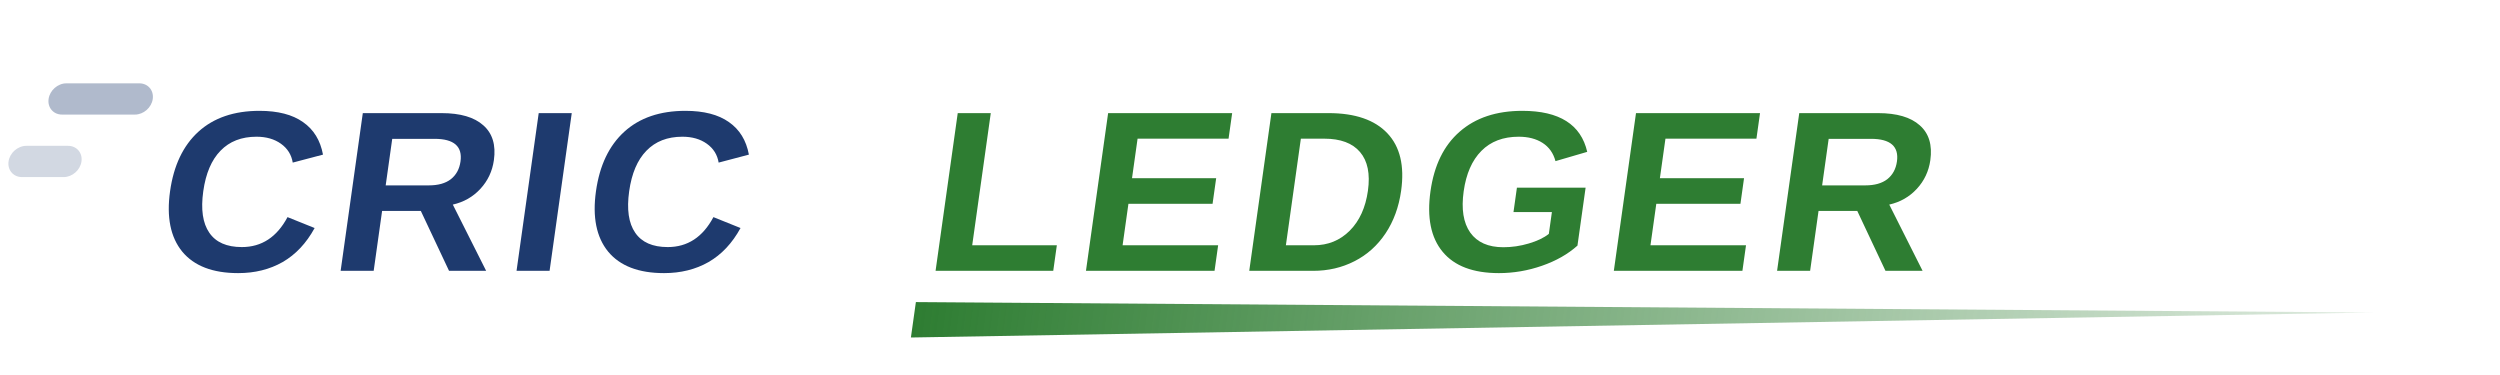
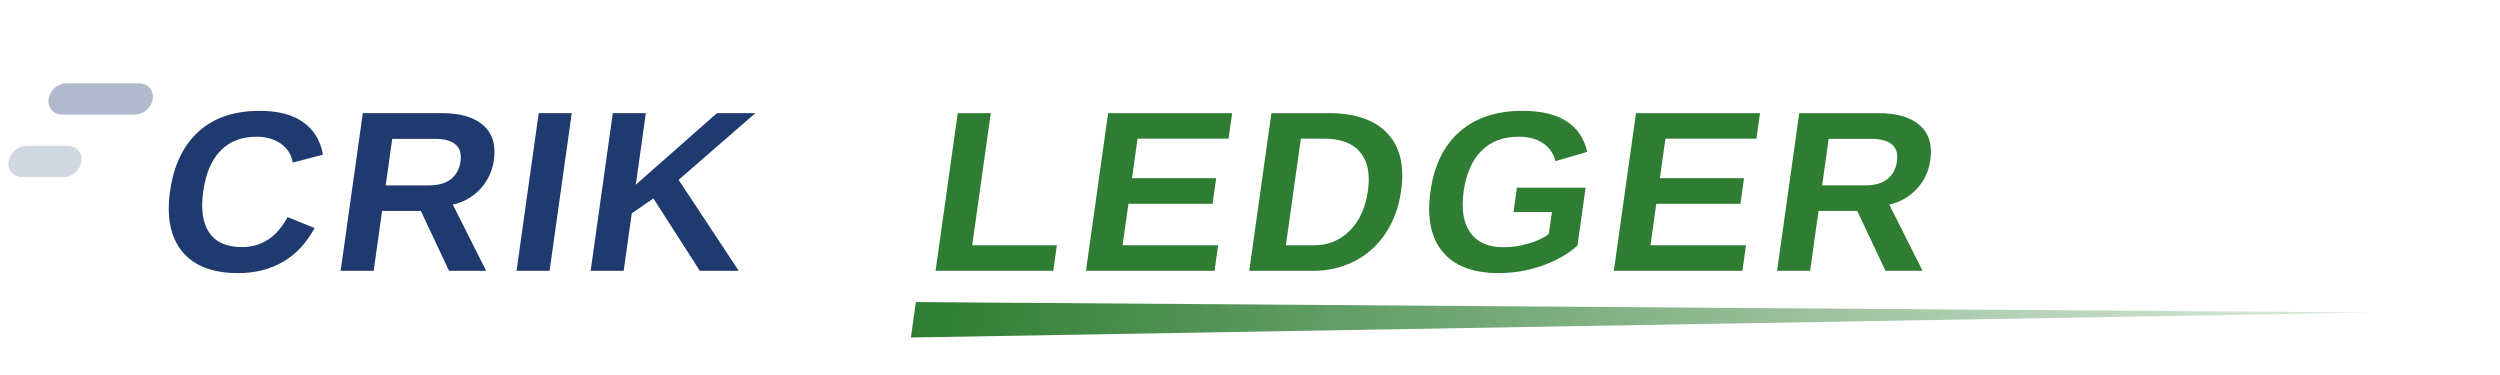
- <svg xmlns="http://www.w3.org/2000/svg" viewBox="0 0 240 36" role="img" aria-label="cricledger">
+ <svg xmlns="http://www.w3.org/2000/svg" viewBox="0 0 240 36" role="img" aria-label="crikledger">
  <defs>
    <linearGradient id="swoosh" x1="0" y1="0" x2="1" y2="0">
      <stop offset="0" stop-color="#2e7d32" />
      <stop offset="1" stop-color="#2e7d32" stop-opacity="0.15" />
    </linearGradient>
  </defs>
  <g transform="skewX(-8)" font-family="'Arial Black','Arial Bold',Arial,sans-serif" font-weight="900">
    <rect x="6" y="8" width="10" height="3" rx="1.5" fill="#1e3a6e" opacity="0.35" />
    <rect x="3" y="14" width="7" height="3" rx="1.5" fill="#1e3a6e" opacity="0.2" />
-     <text x="18" y="26" font-size="22" fill="#1e3a6e" letter-spacing="1" textLength="70" lengthAdjust="spacingAndGlyphs">CRIC</text>
+     <text x="18" y="26" font-size="22" fill="#1e3a6e" letter-spacing="1" textLength="70" lengthAdjust="spacingAndGlyphs">CRIK</text>
    <text x="92" y="26" font-size="22" fill="#2e7d32" letter-spacing="1" textLength="140" lengthAdjust="spacingAndGlyphs">LEDGER</text>
    <path d="M92 29 L92 32.4 L232 30 Z" fill="url(#swoosh)" />
  </g>
</svg>
